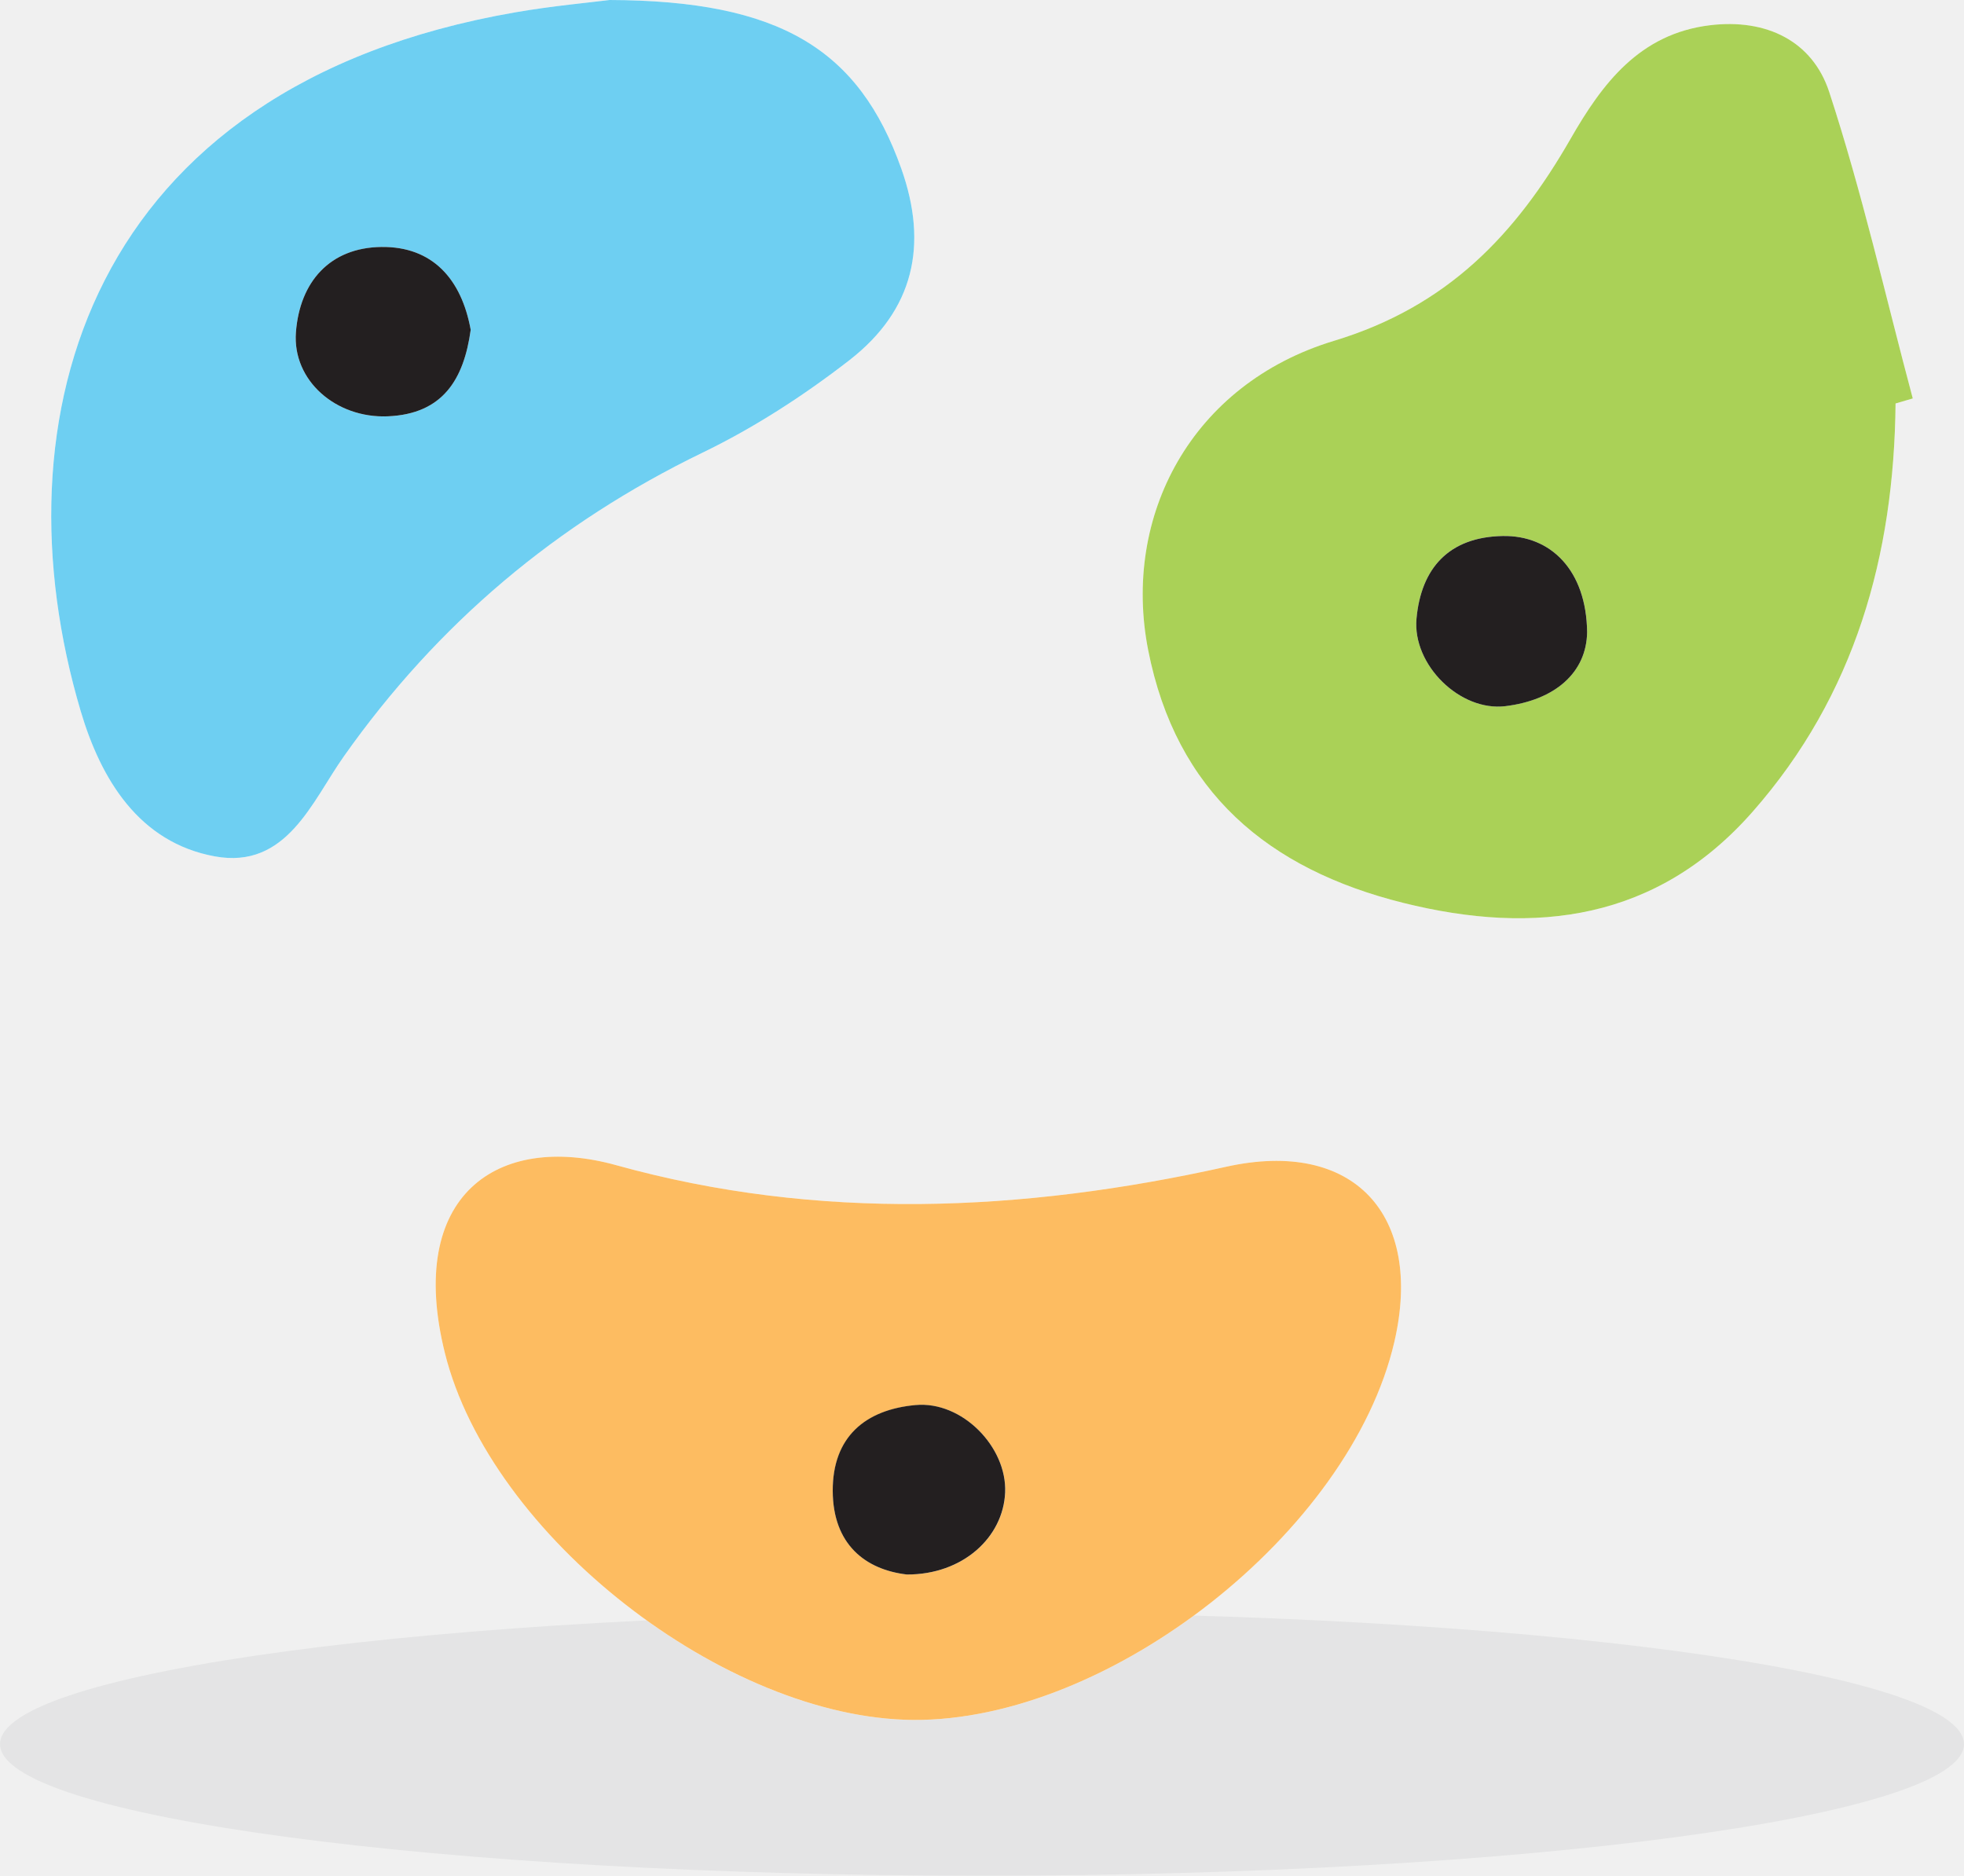
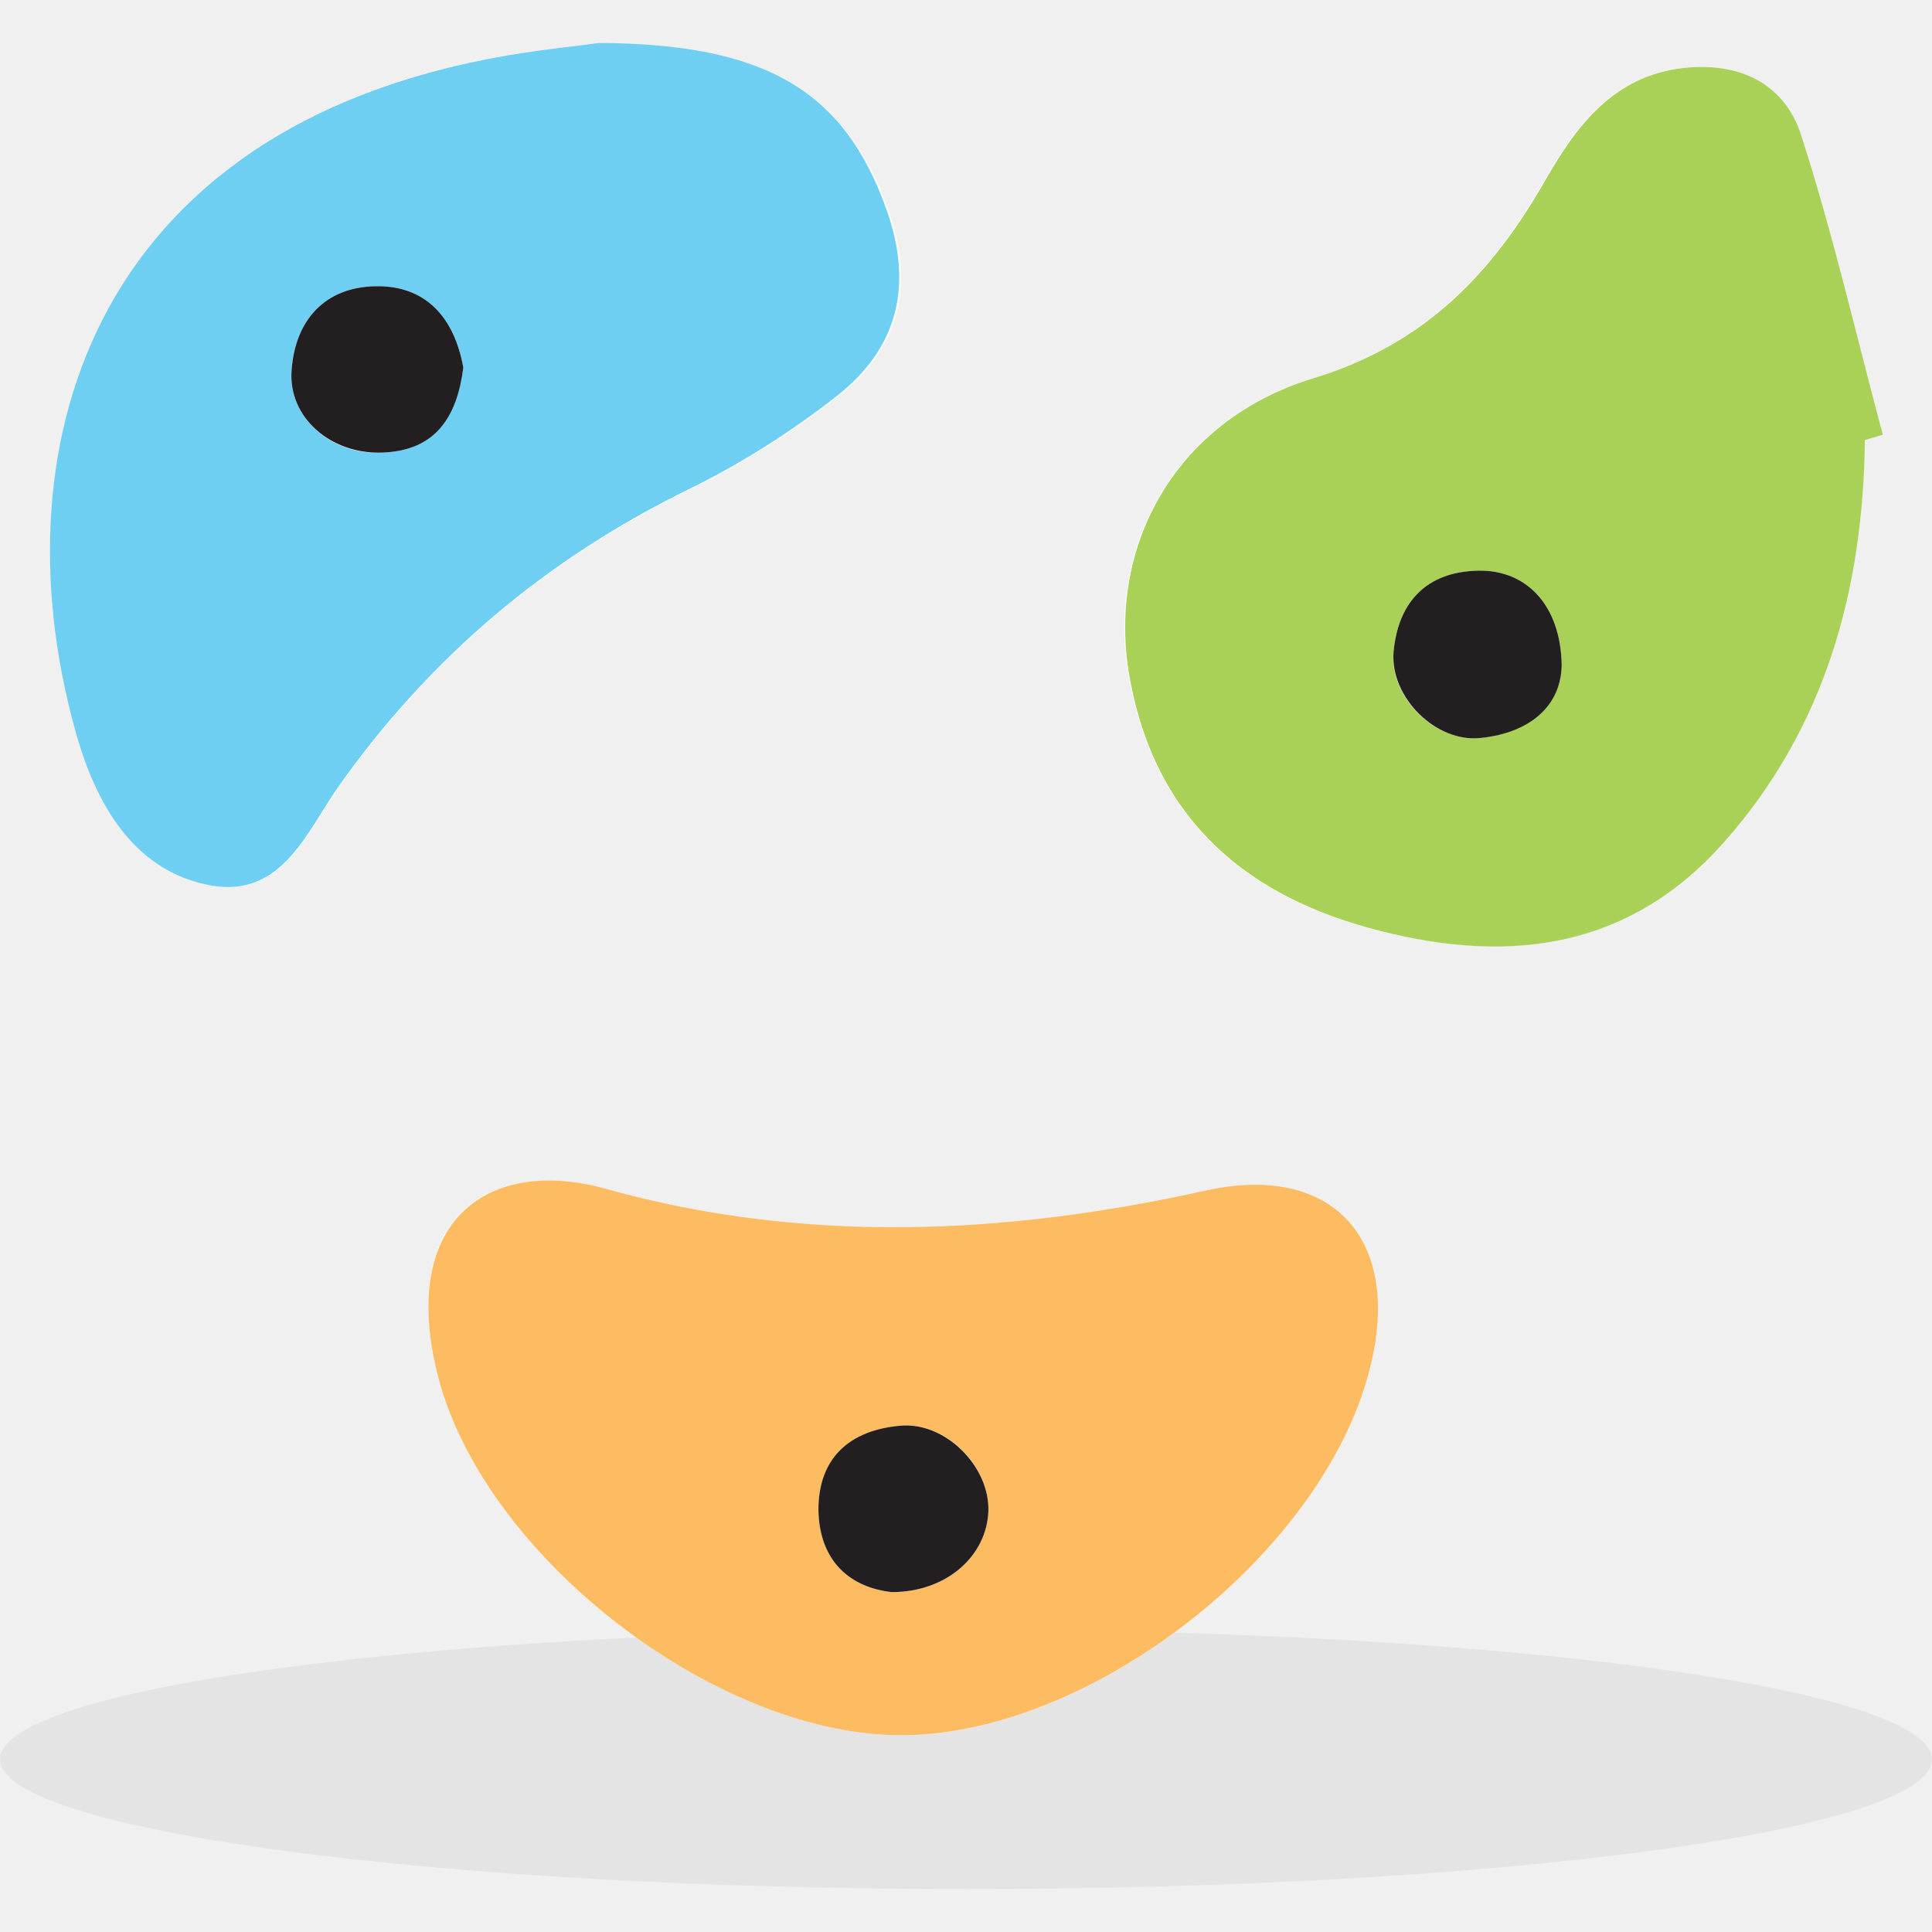
- <svg xmlns="http://www.w3.org/2000/svg" id="Layer_2" data-name="Layer 2" viewBox="0 0 1056.11 1008.65">
-   <path id="Shadow" d="M1068.05,1001.46c0,39-236.43,70.77-528.08,70.77s-528-31.75-528-70.77,236.43-70.77,528-70.77S1068.05,962.38,1068.05,1001.46Z" transform="translate(-11.95 -63.59)" style="fill:#d2d3d4;opacity:0.4;isolation:isolate" />
-   <path d="M1031.26,280.55l9.24-2.69c-14.68-55-27.24-110.79-44.94-164.84-9-27.35-33.73-39.49-64-35.86-38,4.55-58,31.43-75.07,61.08-29.56,51.49-66,90.09-127.2,108.63-76.79,23.26-114.05,94.37-99.95,166.25,15,76.56,64.7,117.88,137.13,135.95,71.34,17.8,136.62,9.37,187.93-49C1009.53,437.41,1030.46,362.36,1031.26,280.55Zm-691.49-217C329.39,64.92,309,66.76,289,70.23,58.71,110.13,8.73,288.83,55.35,446c10.87,36.63,31.32,70.66,72.16,78.11,38.59,7,52.15-29.42,69.32-53.72C247.25,399,311.22,345,389.83,307c27.87-13.5,54.52-30.72,79-49.77,34.58-26.92,42.38-61.82,27.81-102.91C473.86,90.11,431.37,63.87,339.77,63.59ZM503,988.46c105.47.77,235-101,258.72-203.26,15.86-68.35-21.76-109.49-90.52-94.19-109.75,24.43-219.56,29.23-327.89-.86-63.85-17.74-113.21,16.2-92.14,101C275.61,889.63,401.9,987.72,503,988.46Z" transform="translate(-11.95 -63.59)" style="fill:#fff" />
-   <path d="M1031.26,280.55c-.81,81.81-21.74,156.87-76.86,219.54-51.31,58.34-116.59,66.77-187.93,49C694,531,644.38,489.67,629.35,413.11c-14.1-71.88,23.15-143,99.95-166.25,61.2-18.54,97.64-57.14,127.2-108.63,17-29.65,37.08-56.53,75.07-61.08,30.26-3.63,55,8.51,64,35.86,17.7,54.06,30.25,109.8,44.94,164.84ZM865.4,403.5c-.37-33.21-19.5-52.17-45.43-51.69-29,.54-43.86,17.37-46.32,44.45-2.25,24.81,23.37,50.07,47.84,47.05C848.08,440,865.11,425.33,865.4,403.5Z" transform="translate(-11.95 -63.59)" style="fill:#aad157" />
-   <path d="M339.77,63.59c91.6.28,134.09,26.52,156.85,90.7,14.57,41.09,6.76,76-27.81,102.91-24.46,19-51.11,36.27-79,49.77-78.61,38.07-142.59,92-193,163.41-17.17,24.31-30.73,60.76-69.32,53.72C86.67,516.65,66.22,482.63,55.35,446,8.73,288.83,58.71,110.13,289,70.23,309,66.76,329.39,64.92,339.77,63.59ZM265.06,240.94c-4.93-27.25-20.53-44.86-48-44.54-27.66.32-43.9,18.67-46,45.85-2,26,21.59,46.33,49.31,45.22C250.2,286.26,261.41,267.44,265.06,240.94Z" transform="translate(-11.95 -63.59)" style="fill:#6ecff2" />
-   <path d="M503,988.46c-101.06-.74-227.35-98.83-251.82-197.3-21.08-84.81,28.28-118.75,92.14-101,108.33,30.09,218.14,25.28,327.89.86,68.75-15.3,106.37,25.84,90.52,94.19C738,887.46,608.43,989.23,503,988.46Zm-3.36-78.2c30.1.1,51.84-20,52.85-44.06,1-24.5-23.16-49.31-48.18-47-27.09,2.48-44.62,17.38-44.53,46.12S477.41,907.66,499.6,910.26Z" transform="translate(-11.95 -63.59)" style="fill:#fdbc61" />
-   <path d="M865.4,403.5c-.3,21.83-17.32,36.54-43.91,39.82-24.47,3-50.08-22.24-47.84-47.05,2.45-27.08,17.36-43.91,46.32-44.45C845.9,351.33,865,370.29,865.4,403.5Z" transform="translate(-11.95 -63.59)" style="fill:#231f20" />
-   <path d="M265.06,240.94c-3.65,26.5-14.86,45.32-44.67,46.52-27.72,1.12-51.3-19.18-49.31-45.22,2.08-27.18,18.32-45.53,46-45.85C244.53,196.08,260.13,213.69,265.06,240.94Z" transform="translate(-11.95 -63.59)" style="fill:#231f20" />
-   <path d="M499.6,910.26c-22.19-2.6-39.77-16.08-39.86-45s17.43-43.64,44.53-46.12c25-2.29,49.22,22.52,48.18,47C551.44,890.26,529.7,910.36,499.6,910.26Z" transform="translate(-11.95 -63.59)" style="fill:#231f20" />
+ <svg xmlns="http://www.w3.org/2000/svg" version="1.1" id="Layer_2" x="0px" y="0px" viewBox="0 0 216 216" style="enable-background:new 0 0 216 216;" xml:space="preserve">
+   <style type="text/css">
+ 	.st0{opacity:0.4;fill:#D2D3D4;enable-background:new    ;}
+ 	.st1{fill:#FFFFFF;}
+ 	.st2{fill:#AAD157;}
+ 	.st3{fill:#6ECFF2;}
+ 	.st4{fill:#FDBC61;}
+ 	.st5{fill:#231F20;}
+ </style>
+   <path id="Shadow" class="st0" d="M216,196.7c0,8-48.4,14.5-108,14.5S0,204.6,0,196.7c0-8,48.4-14.5,108-14.5S216,188.7,216,196.7z" />
+   <path class="st1" d="M208.5,49.2l1.9-0.6c-3-11.2-5.6-22.7-9.2-33.7c-1.8-5.6-6.9-8.1-13.1-7.3c-7.8,0.9-11.9,6.4-15.4,12.5  c-6,10.5-13.5,18.4-26,22.2c-15.7,4.8-23.3,19.3-20.4,34c3.1,15.7,13.2,24.1,28,27.8c14.6,3.6,27.9,1.9,38.4-10  C204,81.3,208.3,65.9,208.5,49.2z M67,4.8c-2.1,0.3-6.3,0.7-10.4,1.4C9.6,14.3-0.7,50.9,8.9,83c2.2,7.5,6.4,14.5,14.8,16  c7.9,1.4,10.7-6,14.2-11c10.3-14.6,23.4-25.6,39.5-33.4c5.7-2.8,11.2-6.3,16.2-10.2c7.1-5.5,8.7-12.6,5.7-21  C94.5,10.3,85.8,4.9,67,4.8L67,4.8z M100.4,194c21.6,0.2,48.1-20.7,52.9-41.6c3.2-14-4.5-22.4-18.5-19.3c-22.4,5-44.9,6-67.1-0.2  c-13.1-3.6-23.2,3.3-18.8,20.7C53.9,173.8,79.8,193.8,100.4,194z" />
+   <path class="st2" d="M208.5,49.2c-0.2,16.7-4.4,32.1-15.7,44.9c-10.5,11.9-23.8,13.7-38.4,10c-14.8-3.7-25-12.2-28-27.8  c-2.9-14.7,4.7-29.2,20.4-34c12.5-3.8,20-11.7,26-22.2c3.5-6.1,7.6-11.6,15.4-12.5c6.2-0.7,11.2,1.7,13.1,7.3  c3.6,11.1,6.2,22.5,9.2,33.7L208.5,49.2z M174.6,74.4c-0.1-6.8-4-10.7-9.3-10.6c-5.9,0.1-9,3.6-9.5,9.1c-0.5,5.1,4.8,10.2,9.8,9.6  C171,81.8,174.5,78.8,174.6,74.4z" />
+   <path class="st3" d="M67,4.8c18.7,0.1,27.4,5.4,32.1,18.6c3,8.4,1.4,15.5-5.7,21c-5,3.9-10.5,7.4-16.2,10.2  C61.2,62.4,48.1,73.4,37.8,88c-3.5,5-6.3,12.4-14.2,11c-8.3-1.5-12.5-8.5-14.8-16C-0.7,50.9,9.6,14.3,56.7,6.2  C60.8,5.5,64.9,5.1,67,4.8z M51.8,41.1c-1-5.6-4.2-9.2-9.8-9.1c-5.7,0.1-9,3.8-9.4,9.4c-0.4,5.3,4.4,9.5,10.1,9.2  C48.7,50.4,51,46.5,51.8,41.1z" />
+   <path class="st4" d="M100.4,194c-20.7-0.2-46.5-20.2-51.5-40.4c-4.3-17.3,5.8-24.3,18.8-20.7c22.2,6.2,44.6,5.2,67.1,0.2  c14.1-3.1,21.8,5.3,18.5,19.3C148.5,173.3,122,194.2,100.4,194z M99.7,178c6.2,0,10.6-4.1,10.8-9c0.2-5-4.7-10.1-9.9-9.6  c-5.5,0.5-9.1,3.6-9.1,9.4C91.6,174.7,95.2,177.5,99.7,178L99.7,178z" />
+   <path class="st5" d="M174.6,74.4c-0.1,4.5-3.5,7.5-9,8.1c-5,0.6-10.2-4.5-9.8-9.6c0.5-5.5,3.6-9,9.5-9.1  C170.6,63.7,174.5,67.6,174.6,74.4z" />
+   <path class="st5" d="M51.8,41.1c-0.7,5.4-3,9.3-9.1,9.5c-5.7,0.2-10.5-3.9-10.1-9.2c0.4-5.6,3.7-9.3,9.4-9.4  C47.6,31.9,50.8,35.5,51.8,41.1z" />
+   <path class="st5" d="M99.7,178c-4.5-0.5-8.1-3.3-8.2-9.2c0-5.9,3.6-8.9,9.1-9.4c5.1-0.5,10.1,4.6,9.9,9.6  C110.3,173.9,105.9,178,99.7,178z" />
</svg>
